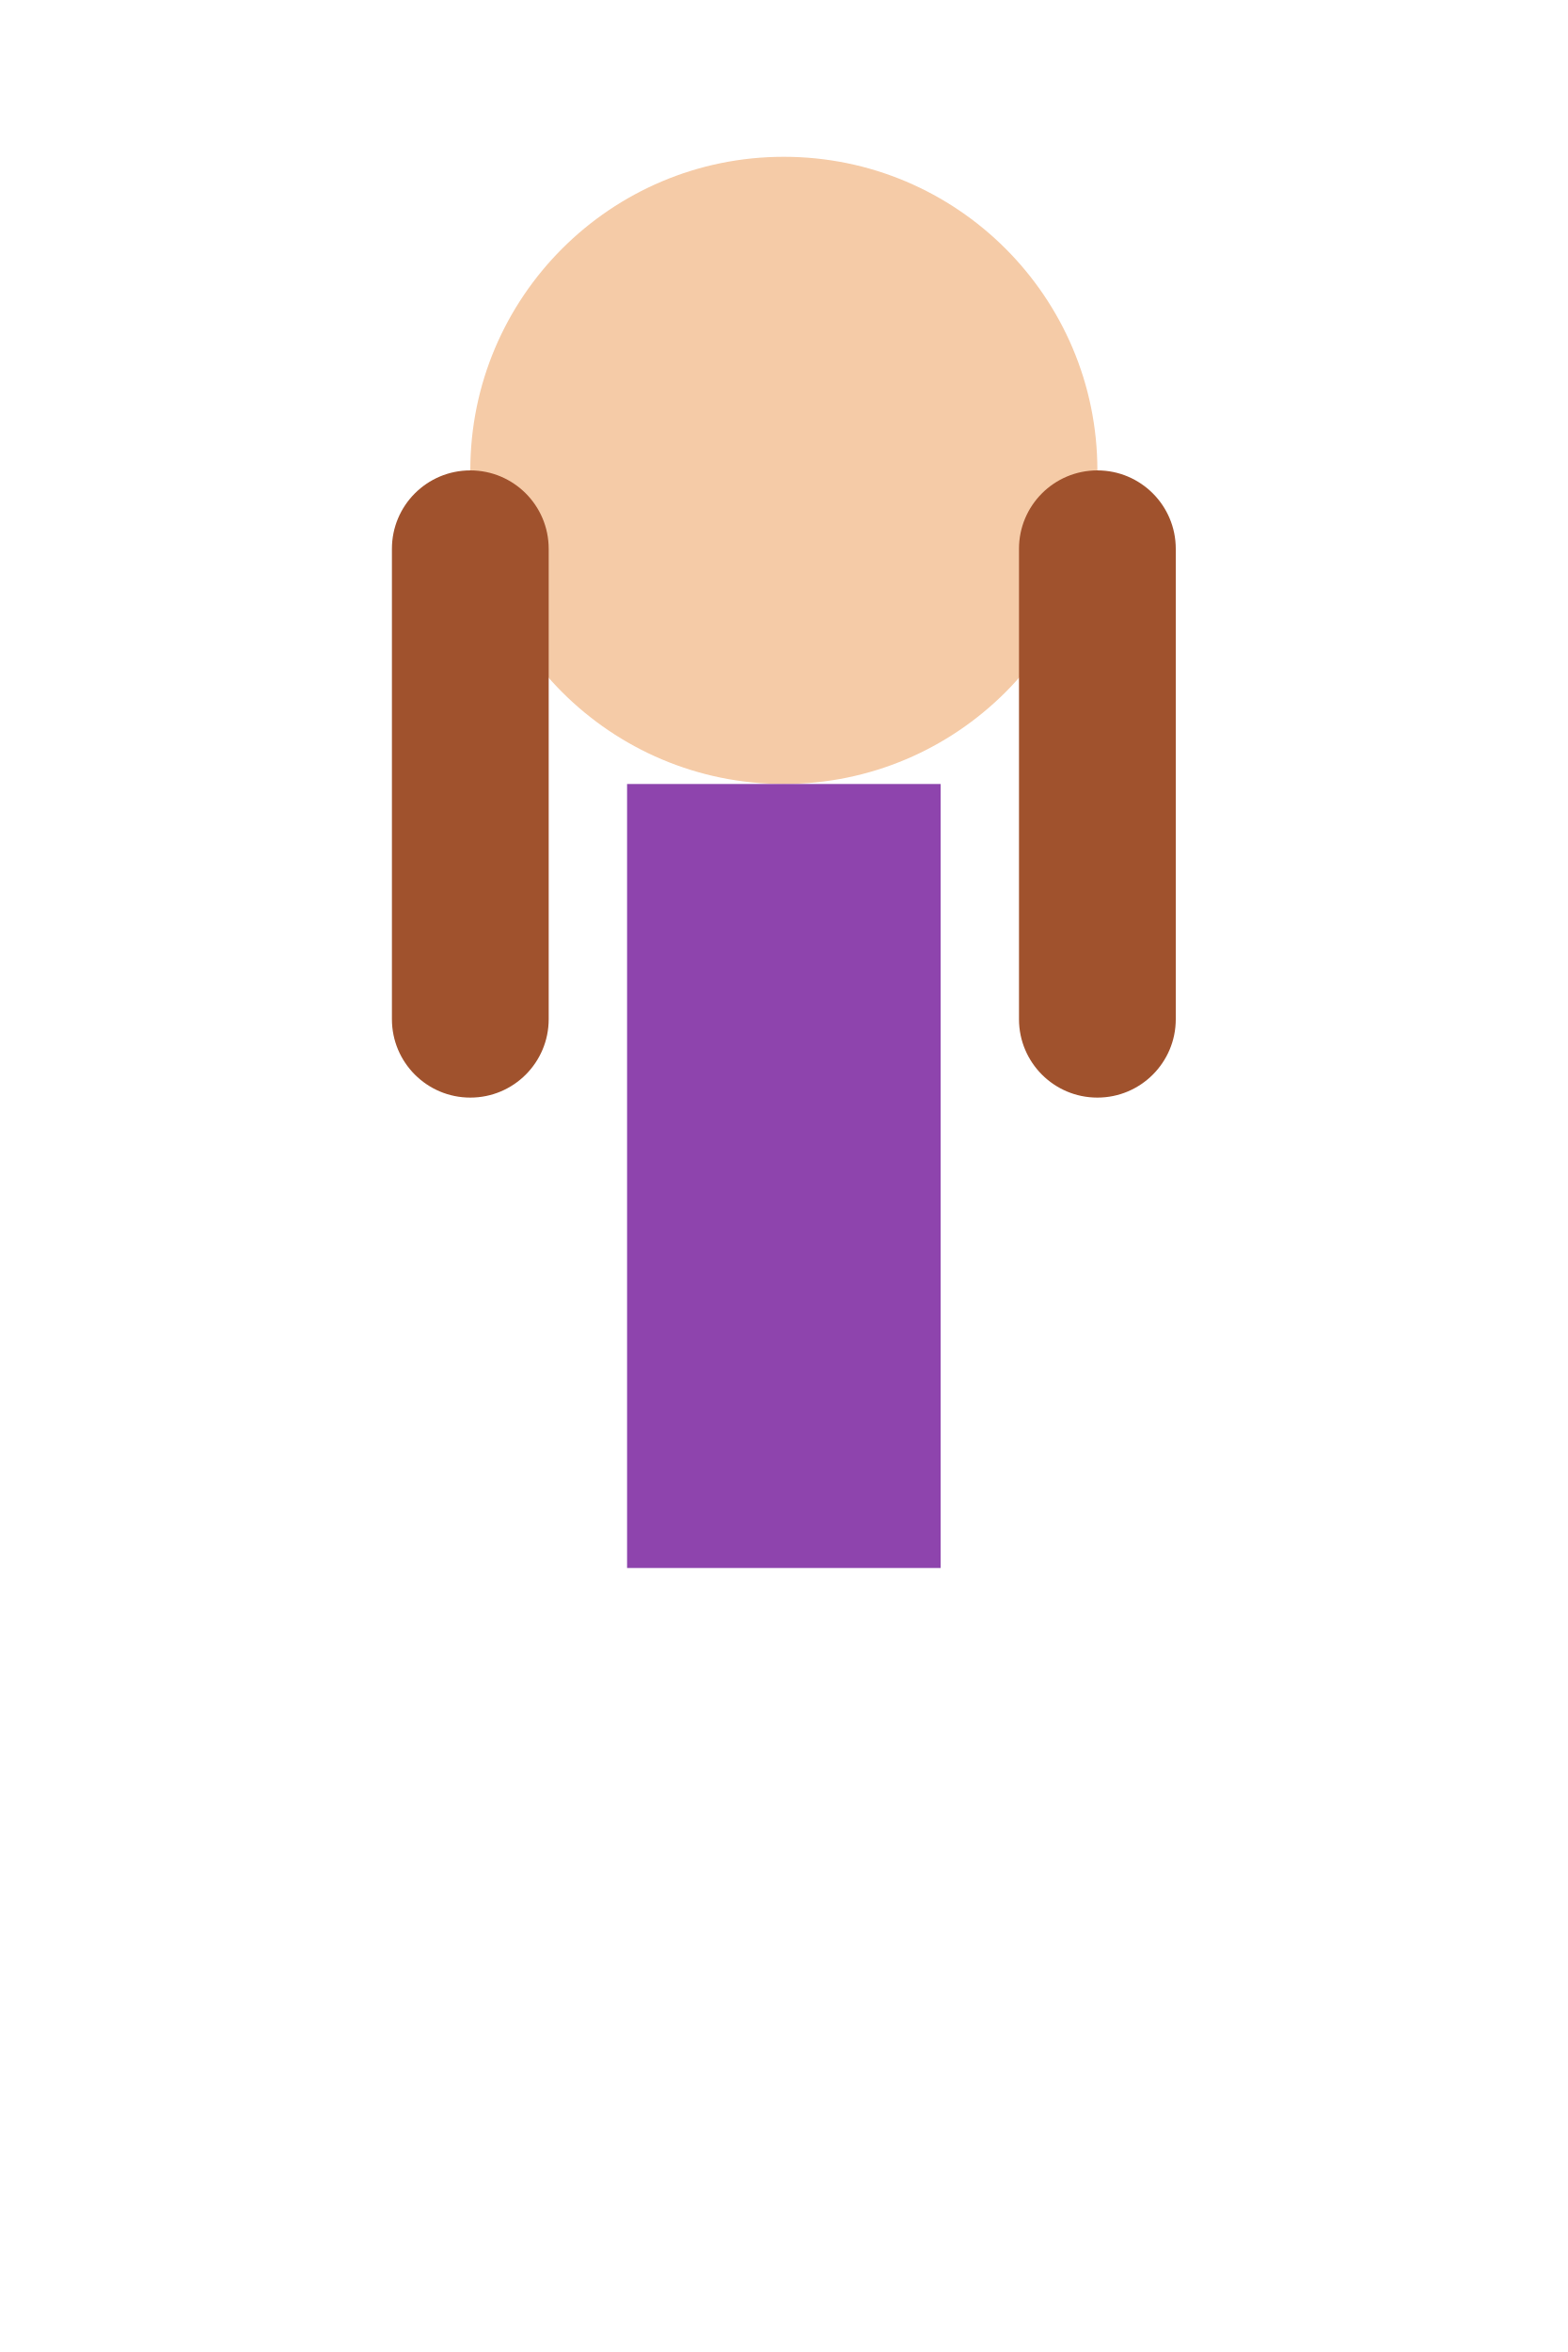
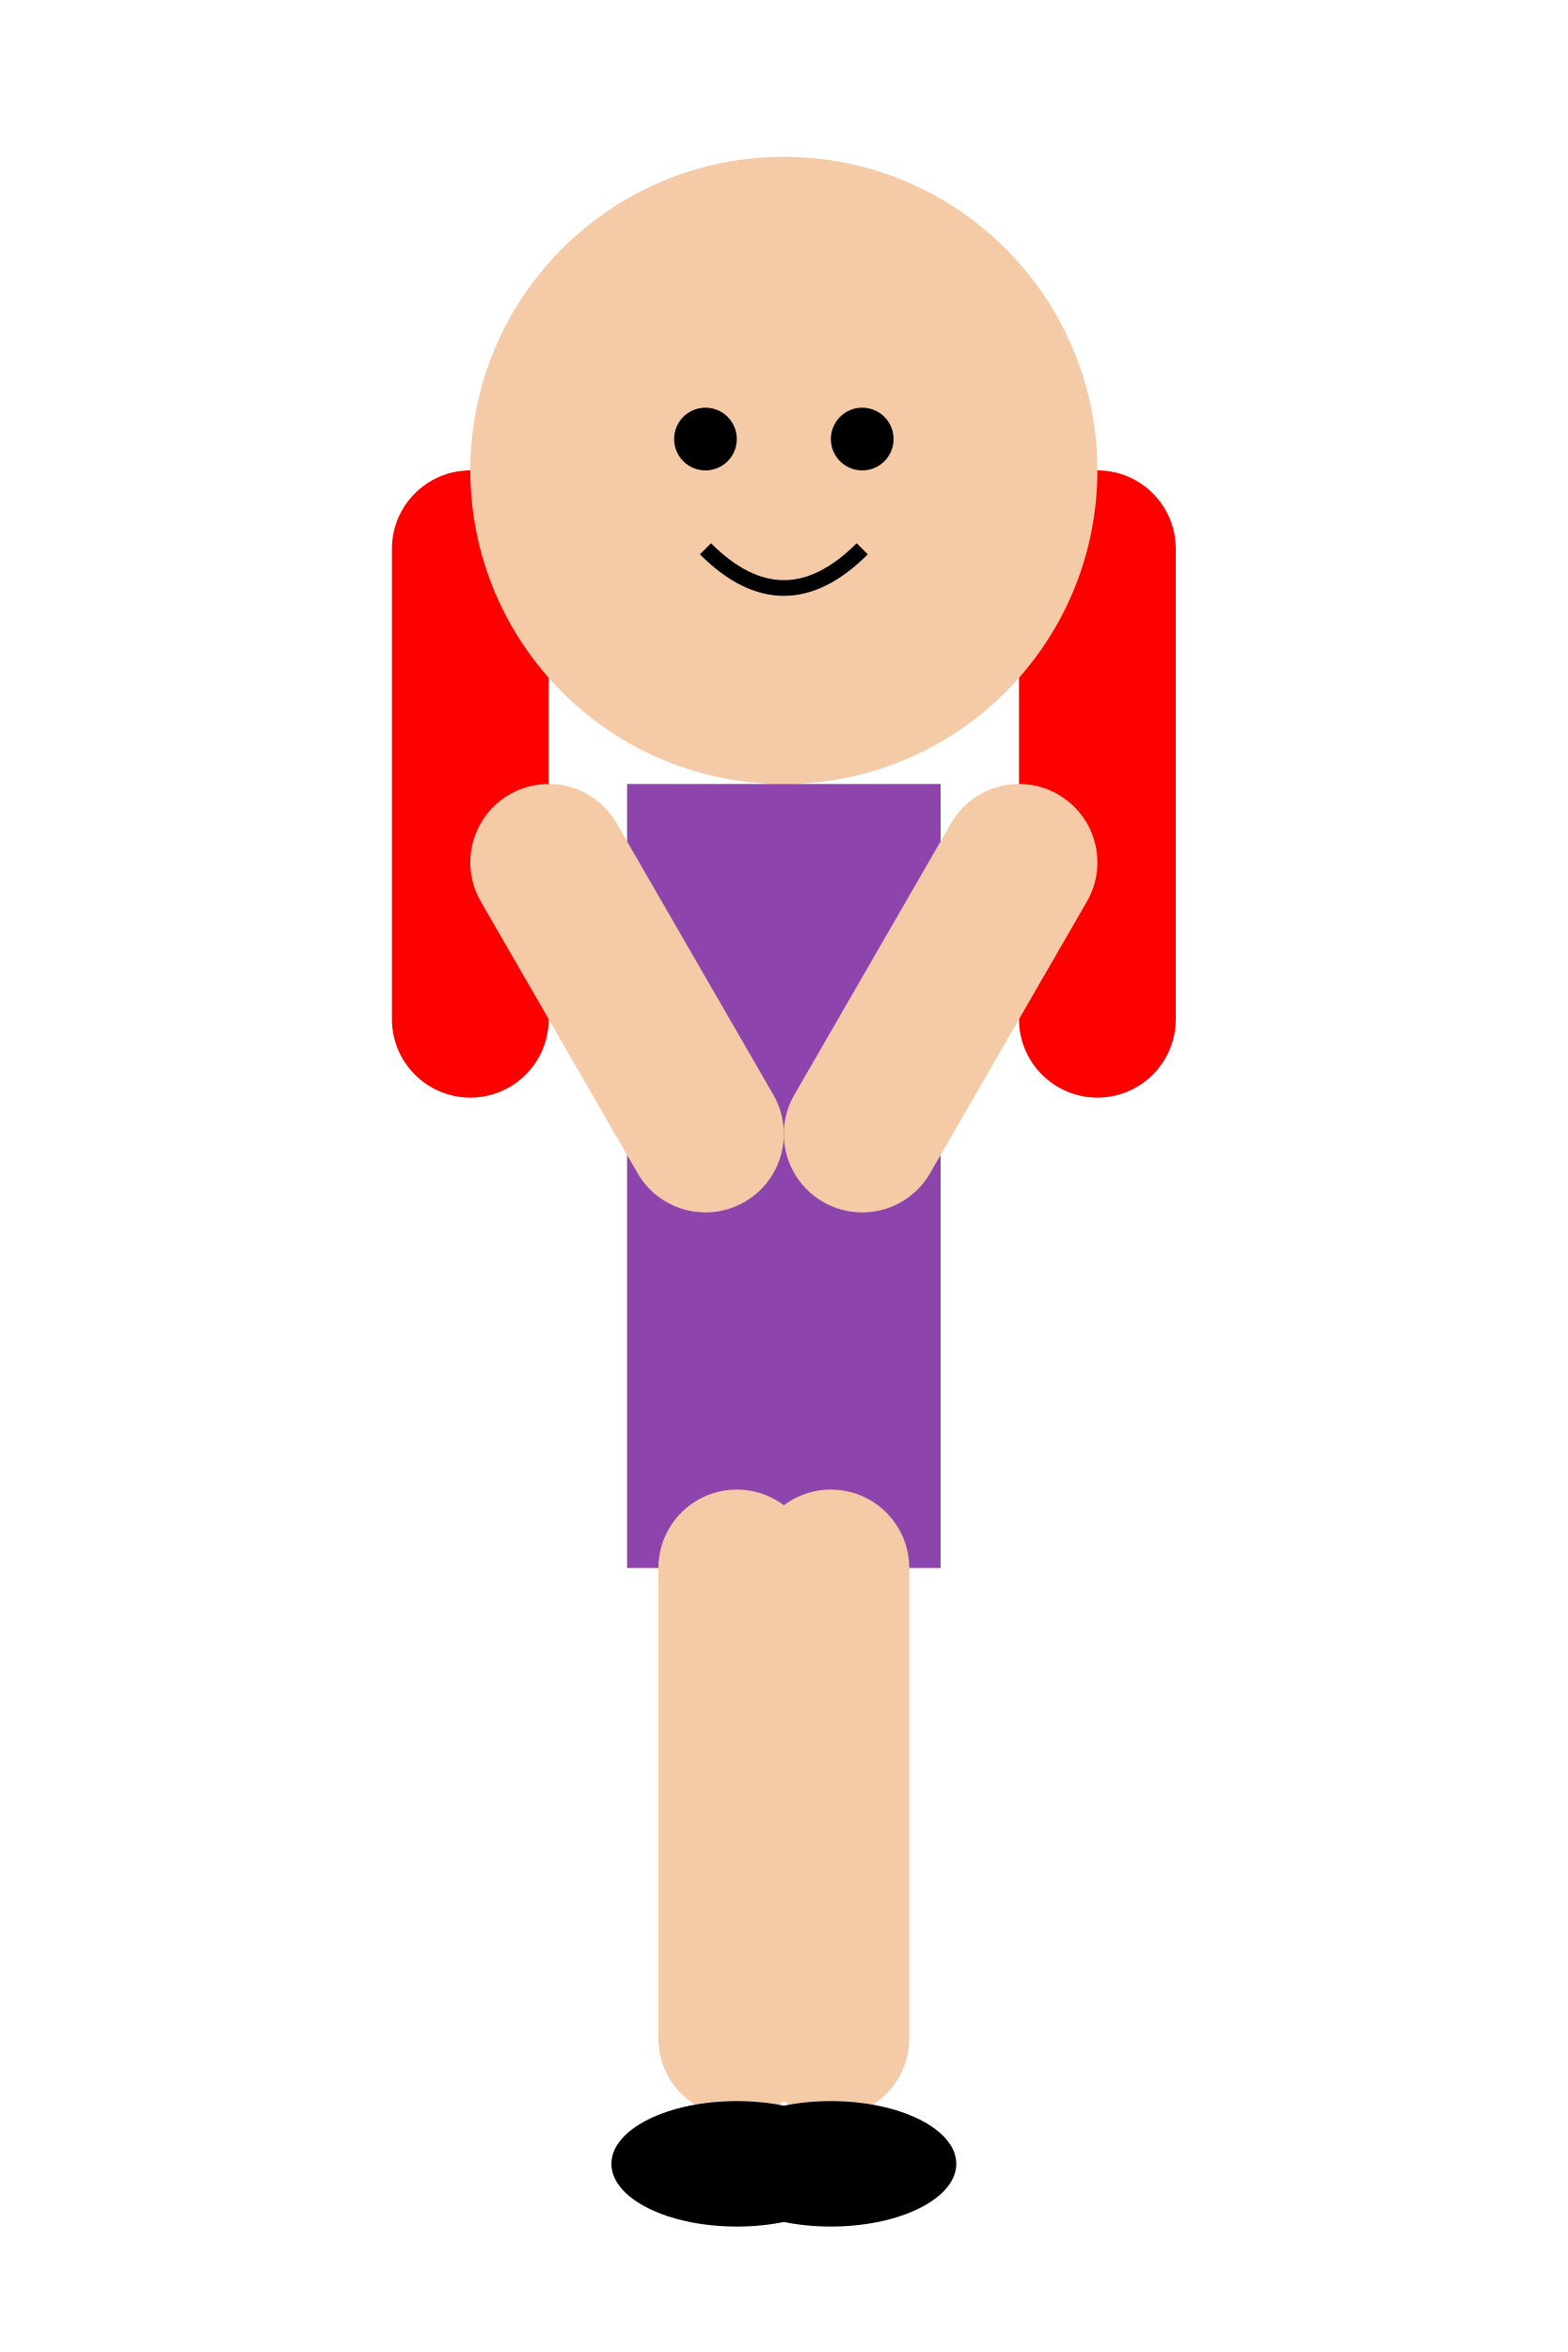
<svg xmlns="http://www.w3.org/2000/svg" id="girl-svg" width="100" height="150" viewBox="0 0 100 150">
+   <rect x="25" y="30" width="10" height="40" rx="5" fill="#FF0000" />
+   <rect x="65" y="30" width="10" height="40" rx="5" fill="#FF0000" />
  <circle cx="50" cy="30" r="20" fill="#F5CBA7" />
+   <circle cx="45" cy="28" r="2" fill="#000" />
+   <circle cx="55" cy="28" r="2" fill="#000" />
+   <path d="M 45 35 q 5 5 10 0" stroke="#000" stroke-width="1" fill="none" />
  <rect x="40" y="50" width="20" height="50" fill="#8E44AD" />
-   <rect x="25" y="30" width="10" height="40" rx="5" fill="#A0522D" />
-   <rect x="65" y="30" width="10" height="40" rx="5" fill="#A0522D" />
+   <rect x="30" y="50" width="10" height="30" rx="5" fill="#F5CBA7" transform="rotate(-30, 35, 55)" />
+   <rect x="60" y="50" width="10" height="30" rx="5" fill="#F5CBA7" transform="rotate(30, 65, 55)" />
+   <rect x="42" y="95" width="10" height="40" rx="5" fill="#F5CBA7" />
+   <rect x="48" y="95" width="10" height="40" rx="5" fill="#F5CBA7" />
+   <ellipse cx="47" cy="138" rx="8" ry="4" fill="#000" />
+   <ellipse cx="53" cy="138" rx="8" ry="4" fill="#000" />
</svg>
